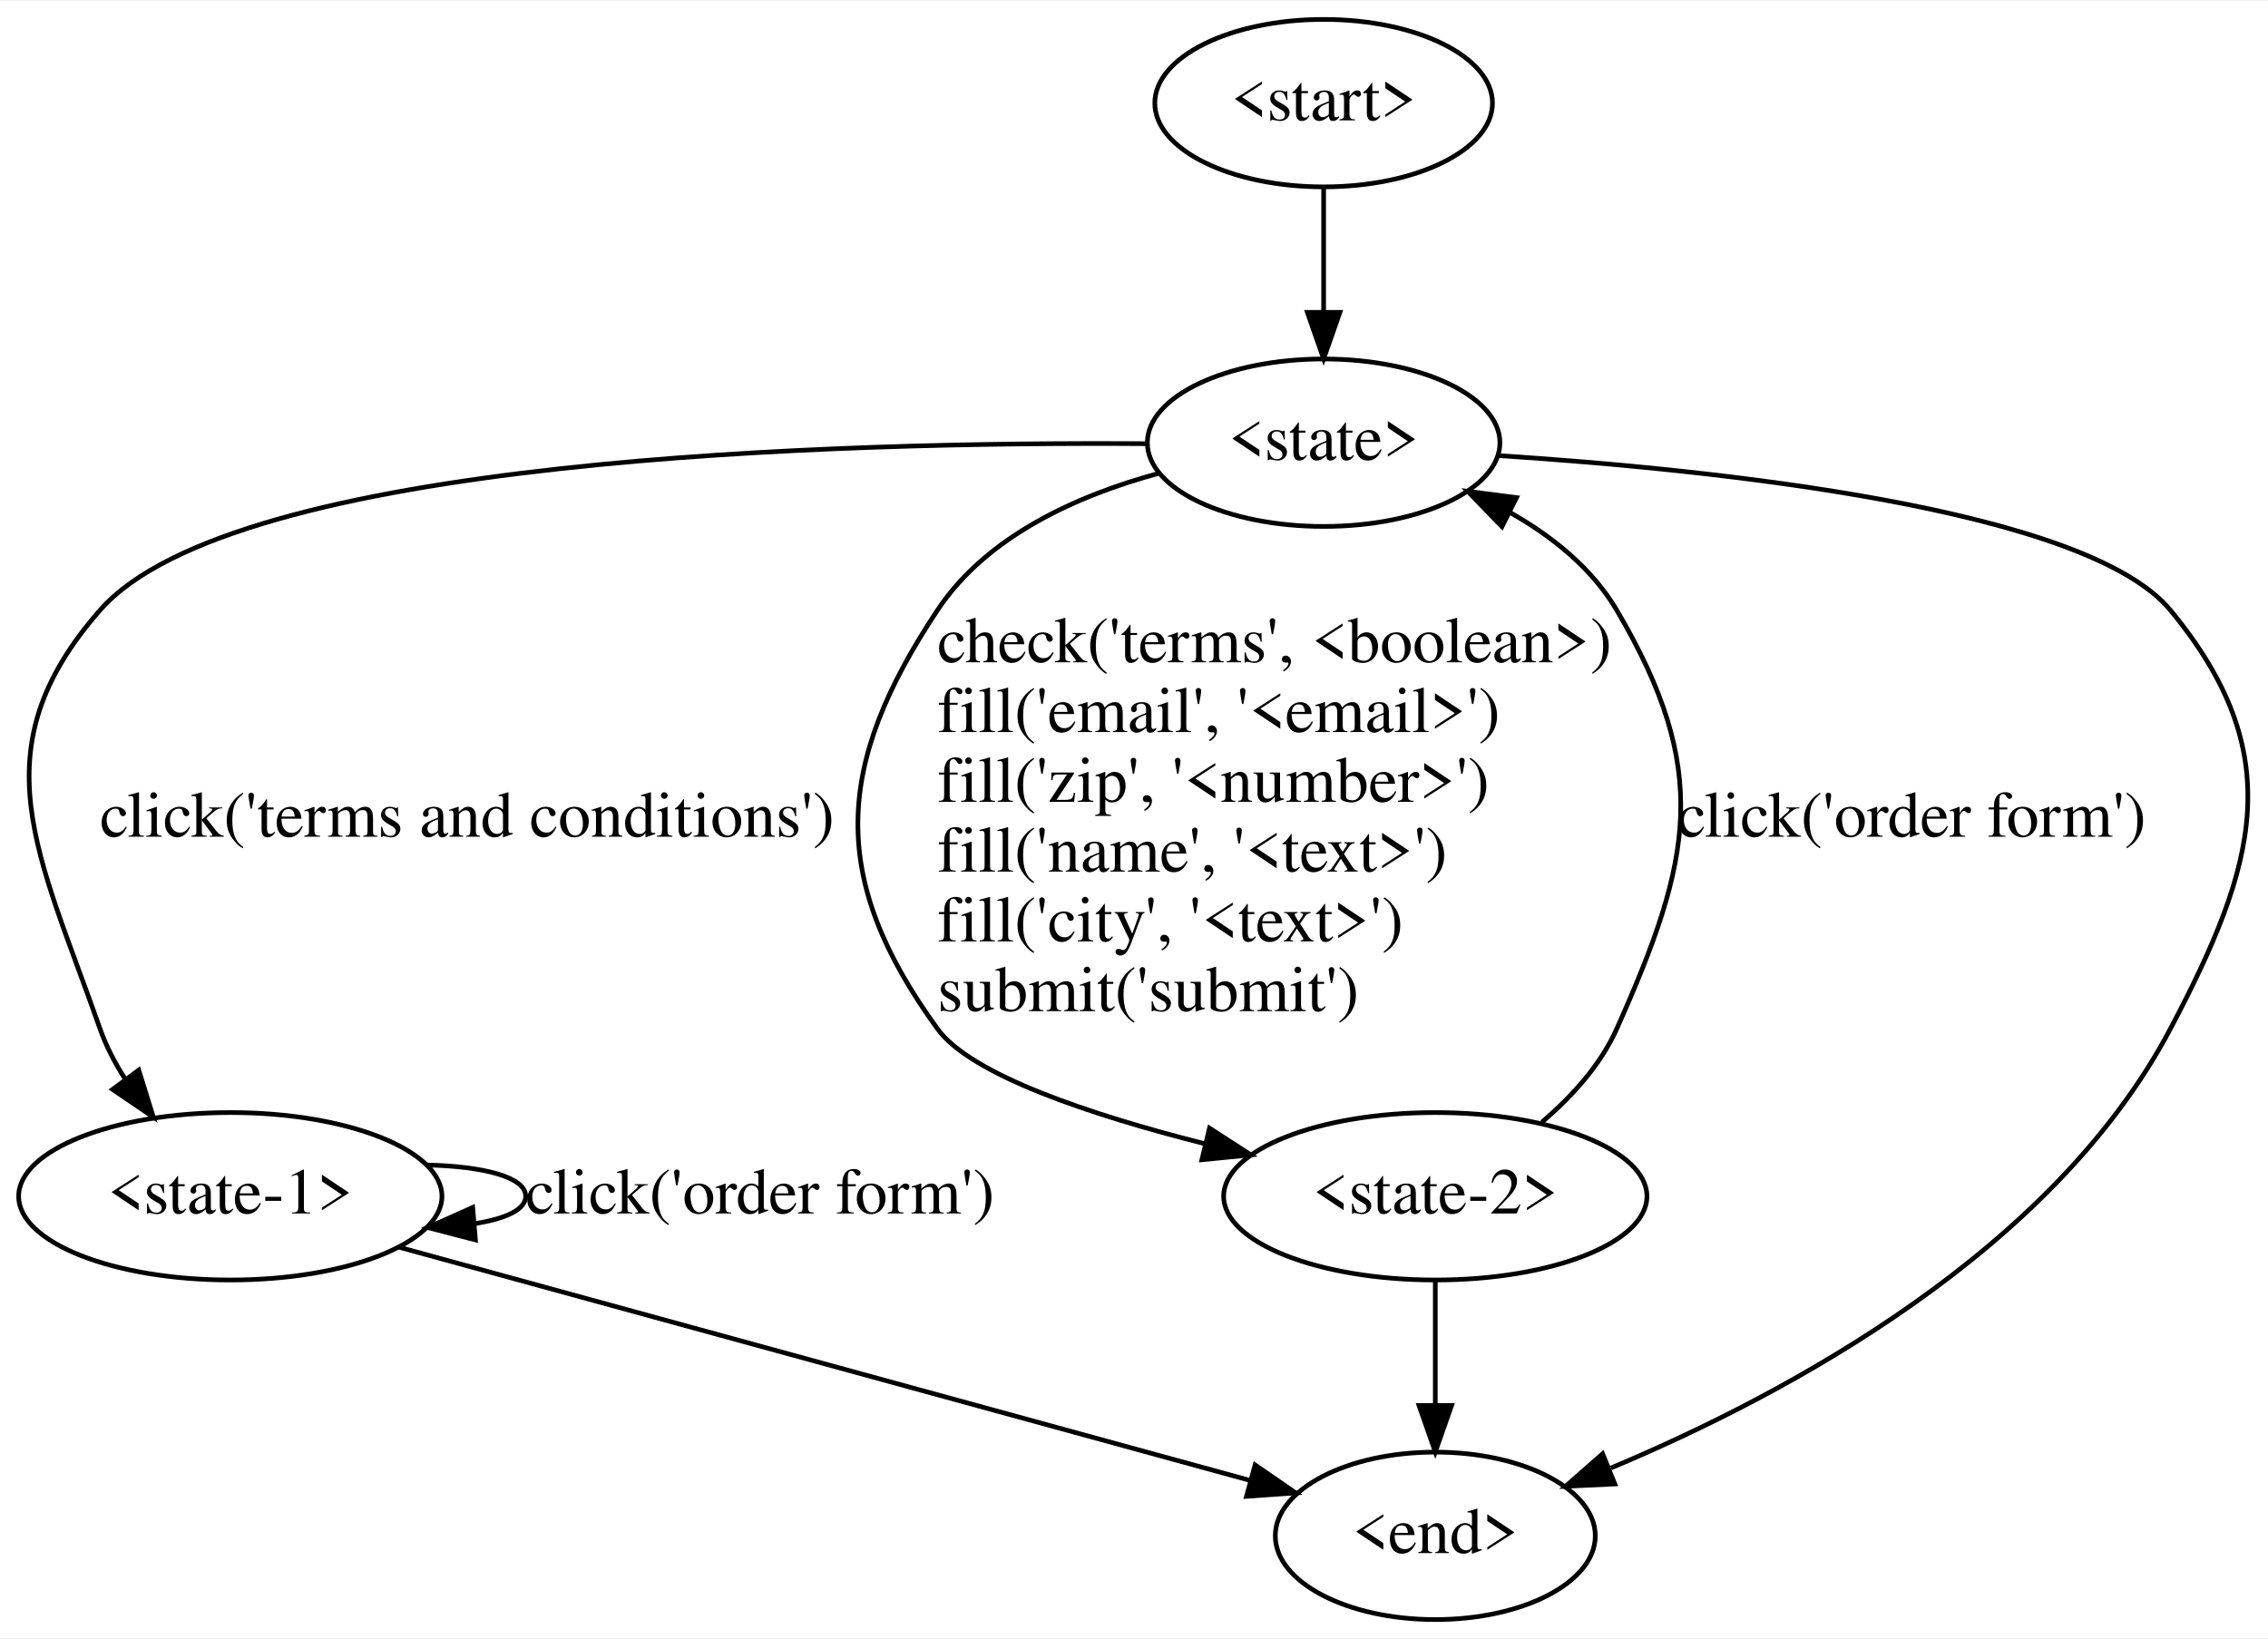
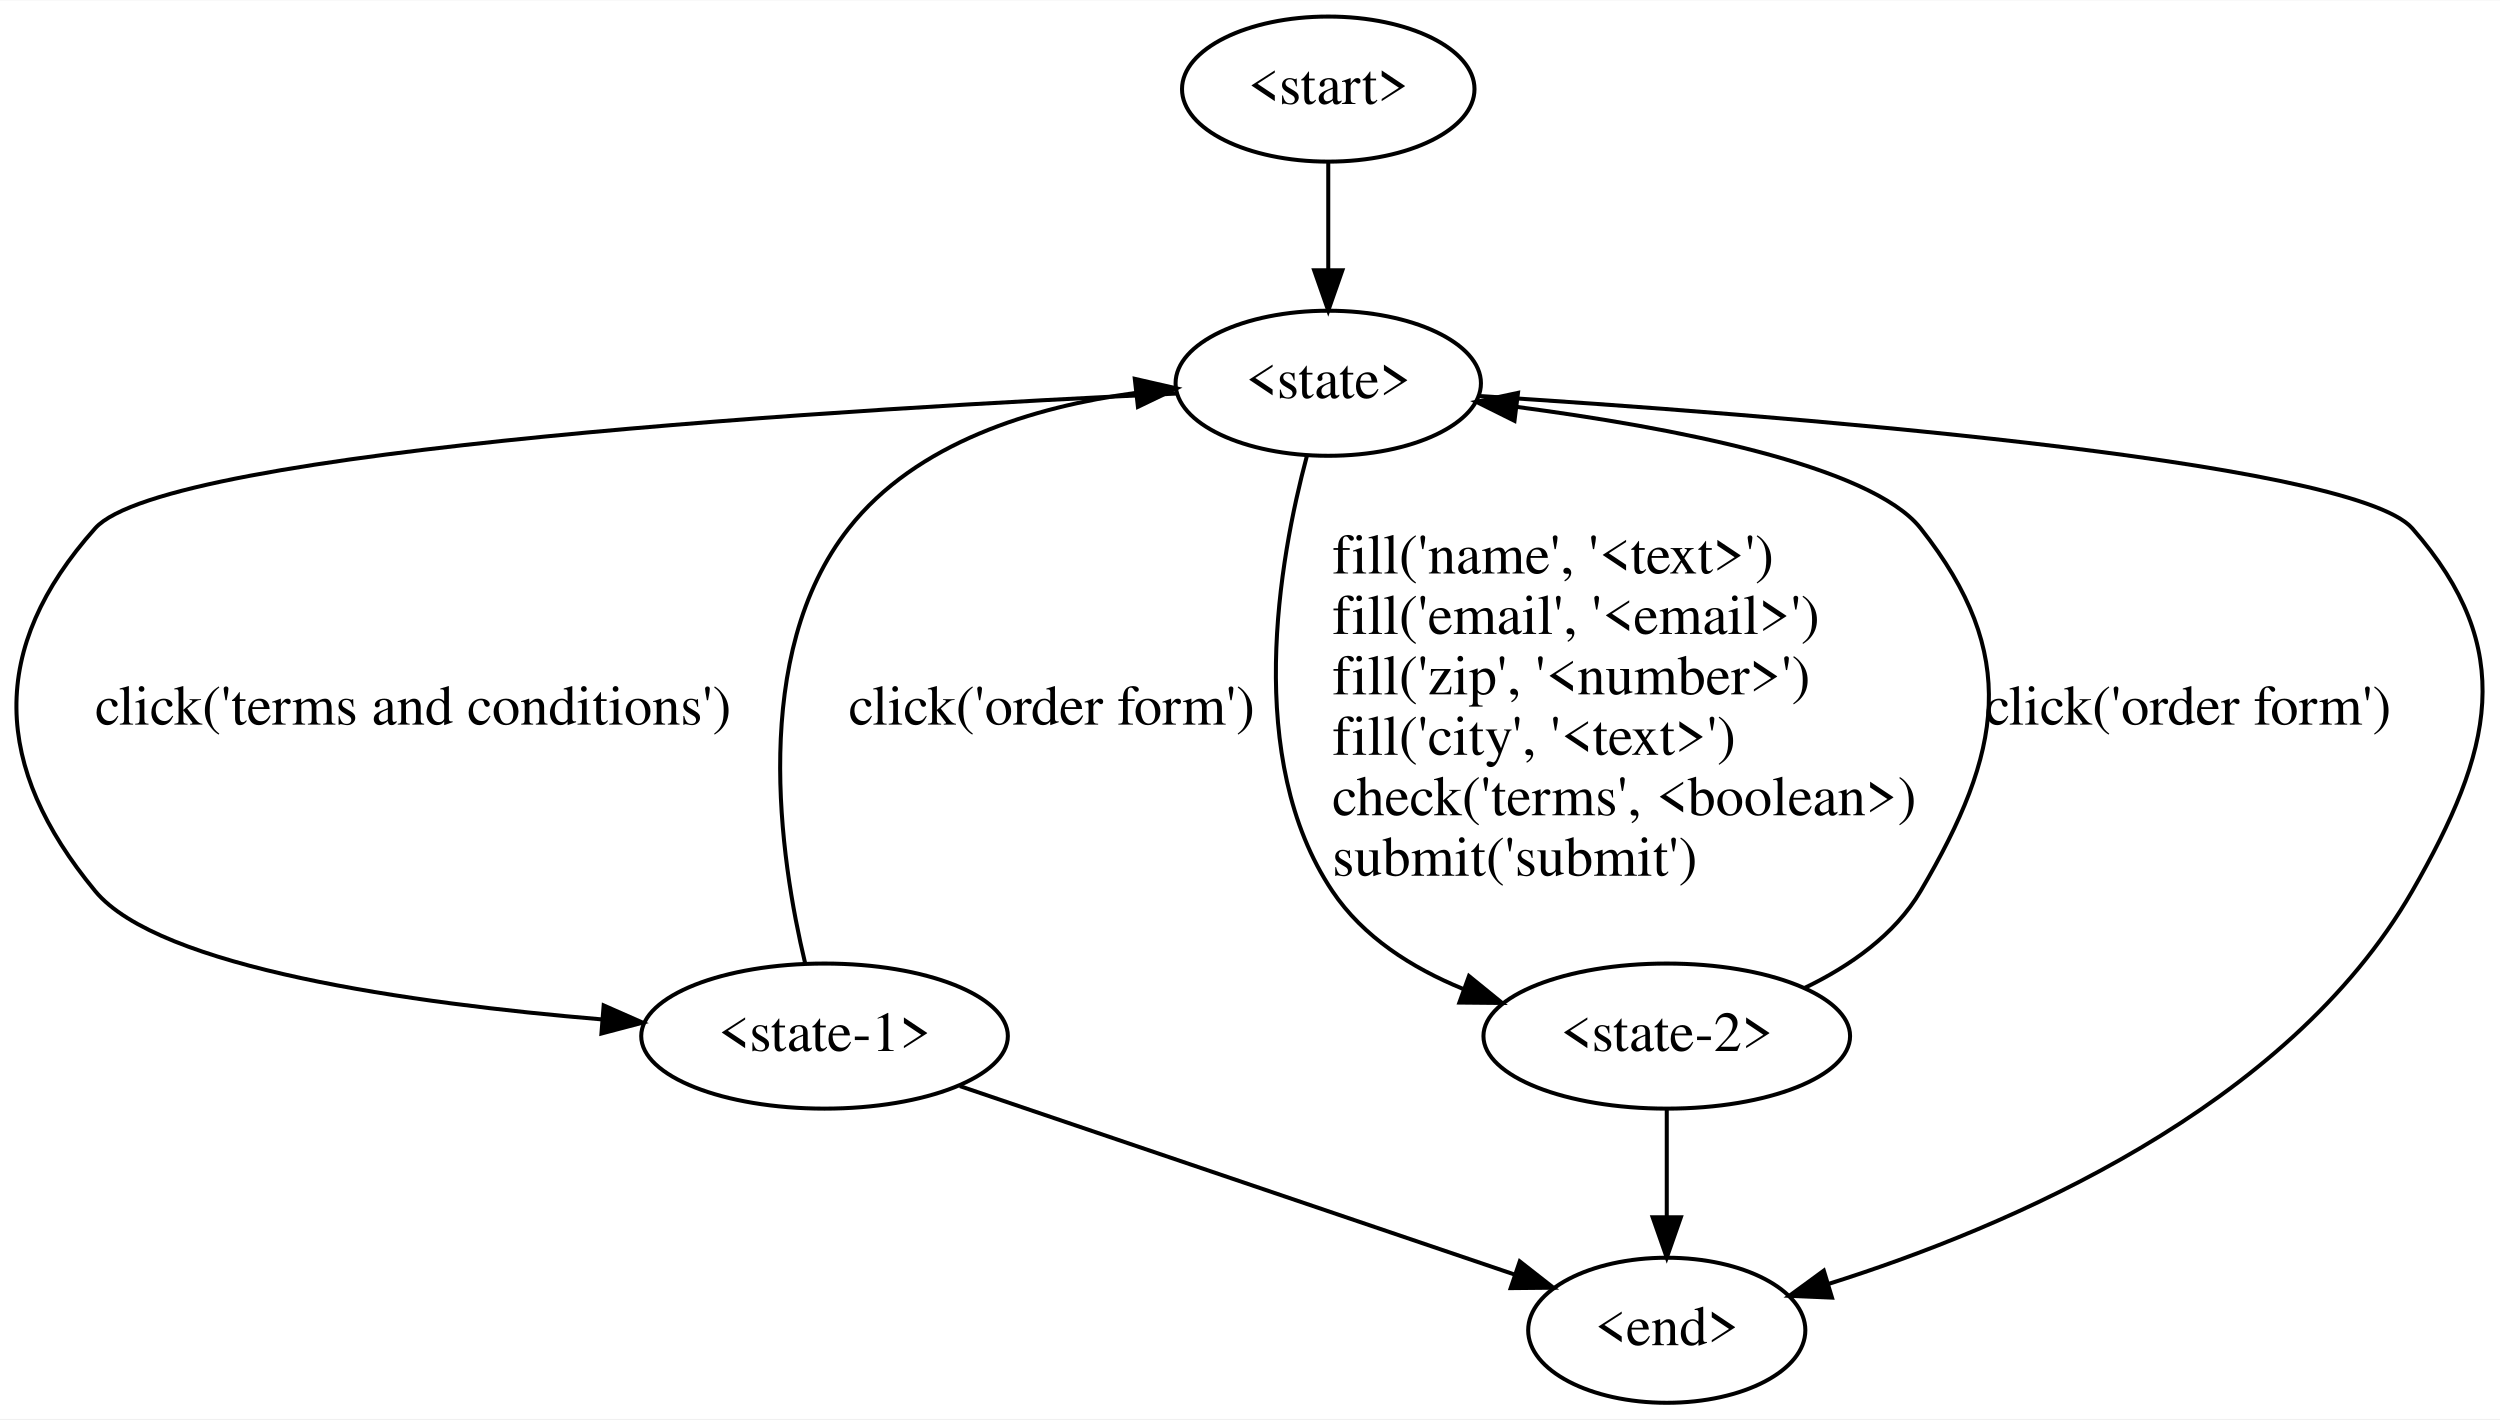
- <svg xmlns="http://www.w3.org/2000/svg" width="487pt" height="352pt" viewBox="0.00 0.00 487.48 352.00">
+ <svg xmlns="http://www.w3.org/2000/svg" width="620pt" height="352pt" viewBox="0.00 0.00 620.38 352.00">
  <g id="graph0" class="graph" transform="scale(1 1) rotate(0) translate(4 348)">
-     <polygon fill="white" stroke="transparent" points="-4,4 -4,-348 483.48,-348 483.48,4 -4,4" />
+     <polygon fill="white" stroke="transparent" points="-4,4 -4,-348 616.38,-348 616.38,4 -4,4" />
    <g id="node1" class="node">
-       <ellipse fill="none" stroke="black" cx="280.5" cy="-326" rx="36.29" ry="18" />
-       <text text-anchor="middle" x="280.5" y="-322.3" font-family="Times,serif" font-size="14.00">&lt;start&gt;</text>
+       <ellipse fill="none" stroke="black" cx="325.61" cy="-326" rx="36.29" ry="18" />
+       <text text-anchor="middle" x="325.61" y="-322.3" font-family="Times,serif" font-size="14.00">&lt;start&gt;</text>
    </g>
    <g id="node2" class="node">
-       <ellipse fill="none" stroke="black" cx="280.5" cy="-253" rx="37.89" ry="18" />
-       <text text-anchor="middle" x="280.5" y="-249.3" font-family="Times,serif" font-size="14.00">&lt;state&gt;</text>
+       <ellipse fill="none" stroke="black" cx="325.61" cy="-253" rx="37.89" ry="18" />
+       <text text-anchor="middle" x="325.61" y="-249.3" font-family="Times,serif" font-size="14.00">&lt;state&gt;</text>
    </g>
    <g id="edge1" class="edge">
-       <path fill="none" stroke="black" d="M280.5,-307.81C280.5,-299.79 280.5,-290.05 280.5,-281.07" />
-       <polygon fill="black" stroke="black" points="284,-281.03 280.5,-271.03 277,-281.03 284,-281.03" />
+       <path fill="none" stroke="black" d="M325.61,-307.81C325.61,-299.79 325.61,-290.05 325.61,-281.07" />
+       <polygon fill="black" stroke="black" points="329.11,-281.03 325.61,-271.03 322.11,-281.03 329.11,-281.03" />
    </g>
    <g id="node3" class="node">
-       <ellipse fill="none" stroke="black" cx="45.5" cy="-91" rx="45.49" ry="18" />
-       <text text-anchor="middle" x="45.5" y="-87.3" font-family="Times,serif" font-size="14.00">&lt;state-1&gt;</text>
+       <ellipse fill="none" stroke="black" cx="200.61" cy="-91" rx="45.49" ry="18" />
+       <text text-anchor="middle" x="200.61" y="-87.3" font-family="Times,serif" font-size="14.00">&lt;state-1&gt;</text>
    </g>
    <g id="edge2" class="edge">
-       <path fill="none" stroke="black" d="M242.56,-252.79C176.89,-253.25 46.29,-249.88 17.5,-217 -8.86,-186.91 4.26,-164.75 17.5,-127 18.82,-123.23 20.74,-119.56 22.97,-116.1" />
-       <polygon fill="black" stroke="black" points="25.82,-118.13 28.96,-108.02 20.19,-113.97 25.82,-118.13" />
-       <text text-anchor="start" x="17.5" y="-168.3" font-family="Times,serif" font-size="14.00">click('terms and conditions')</text>
+       <path fill="none" stroke="black" d="M288.02,-250.45C210.2,-246.86 37.2,-236.73 19.61,-217 -7.02,-187.15 -5.85,-157.85 19.61,-127 35.36,-107.91 98.13,-99.11 145.37,-95.14" />
+       <polygon fill="black" stroke="black" points="145.8,-98.61 155.49,-94.34 145.25,-91.64 145.8,-98.61" />
+       <text text-anchor="start" x="19.61" y="-168.3" font-family="Times,serif" font-size="14.00">click('terms and conditions')</text>
    </g>
    <g id="node4" class="node">
-       <ellipse fill="none" stroke="black" cx="304.5" cy="-91" rx="45.49" ry="18" />
-       <text text-anchor="middle" x="304.5" y="-87.3" font-family="Times,serif" font-size="14.00">&lt;state-2&gt;</text>
+       <ellipse fill="none" stroke="black" cx="409.61" cy="-91" rx="45.49" ry="18" />
+       <text text-anchor="middle" x="409.61" y="-87.3" font-family="Times,serif" font-size="14.00">&lt;state-2&gt;</text>
    </g>
    <g id="edge3" class="edge">
-       <path fill="none" stroke="black" d="M245.18,-246.45C227.71,-241.73 208.13,-233.03 197.5,-217 175.38,-183.67 174.02,-159.38 197.5,-127 204.68,-117.09 230.45,-108.5 254.89,-102.31" />
-       <polygon fill="black" stroke="black" points="255.97,-105.65 264.87,-99.89 254.33,-98.85 255.97,-105.65" />
-       <text text-anchor="start" x="197.5" y="-205.8" font-family="Times,serif" font-size="14.00">check('terms', &lt;boolean&gt;)</text>
-       <text text-anchor="start" x="197.5" y="-190.8" font-family="Times,serif" font-size="14.00">fill('email', '&lt;email&gt;')</text>
-       <text text-anchor="start" x="197.5" y="-175.8" font-family="Times,serif" font-size="14.00">fill('zip', '&lt;number&gt;')</text>
-       <text text-anchor="start" x="197.5" y="-160.8" font-family="Times,serif" font-size="14.00">fill('name', '&lt;text&gt;')</text>
-       <text text-anchor="start" x="197.5" y="-145.8" font-family="Times,serif" font-size="14.00">fill('city', '&lt;text&gt;')</text>
-       <text text-anchor="start" x="197.5" y="-130.8" font-family="Times,serif" font-size="14.00">submit('submit')</text>
+       <path fill="none" stroke="black" d="M320.3,-234.93C313.4,-209.15 304.64,-159.82 326.61,-127 334.23,-115.61 346.37,-107.91 359.03,-102.72" />
+       <polygon fill="black" stroke="black" points="360.53,-105.9 368.75,-99.22 358.15,-99.32 360.53,-105.9" />
+       <text text-anchor="start" x="326.61" y="-205.8" font-family="Times,serif" font-size="14.00">fill('name', '&lt;text&gt;')</text>
+       <text text-anchor="start" x="326.61" y="-190.8" font-family="Times,serif" font-size="14.00">fill('email', '&lt;email&gt;')</text>
+       <text text-anchor="start" x="326.61" y="-175.8" font-family="Times,serif" font-size="14.00">fill('zip', '&lt;number&gt;')</text>
+       <text text-anchor="start" x="326.61" y="-160.8" font-family="Times,serif" font-size="14.00">fill('city', '&lt;text&gt;')</text>
+       <text text-anchor="start" x="326.61" y="-145.8" font-family="Times,serif" font-size="14.00">check('terms', &lt;boolean&gt;)</text>
+       <text text-anchor="start" x="326.61" y="-130.8" font-family="Times,serif" font-size="14.00">submit('submit')</text>
    </g>
    <g id="node5" class="node">
-       <ellipse fill="none" stroke="black" cx="304.5" cy="-18" rx="34.39" ry="18" />
-       <text text-anchor="middle" x="304.5" y="-14.3" font-family="Times,serif" font-size="14.00">&lt;end&gt;</text>
+       <ellipse fill="none" stroke="black" cx="409.61" cy="-18" rx="34.39" ry="18" />
+       <text text-anchor="middle" x="409.61" y="-14.3" font-family="Times,serif" font-size="14.00">&lt;end&gt;</text>
    </g>
    <g id="edge4" class="edge">
-       <path fill="none" stroke="black" d="M317.83,-250.25C365.65,-247.14 444.51,-238.77 462.5,-217 487.97,-186.16 481.17,-162.38 462.5,-127 437.3,-79.25 380.44,-48.61 342.26,-32.59" />
-       <polygon fill="black" stroke="black" points="343.09,-29.15 332.51,-28.65 340.46,-35.64 343.09,-29.15" />
+       <path fill="none" stroke="black" d="M362.92,-249.84C433.2,-245.38 579.55,-234.14 594.61,-217 621,-186.95 614.52,-161.69 594.61,-127 563.62,-73.03 494.09,-43.47 449.65,-29.47" />
+       <polygon fill="black" stroke="black" points="450.61,-26.1 440.03,-26.55 448.58,-32.8 450.61,-26.1" />
    </g>
    <g id="edge5" class="edge">
-       <path fill="none" stroke="black" d="M87.93,-97.72C99.85,-97.42 108.99,-95.18 108.99,-91 108.99,-88.12 104.67,-86.17 98.09,-85.13" />
-       <polygon fill="black" stroke="black" points="98.19,-81.62 87.93,-84.28 97.6,-88.6 98.19,-81.62" />
-       <text text-anchor="start" x="108.99" y="-87.3" font-family="Times,serif" font-size="14.00">click('order form')</text>
+       <path fill="none" stroke="black" d="M195.8,-109.07C189.52,-135.3 182.03,-185.75 206.61,-217 223.39,-238.35 252.52,-247.16 277.76,-250.6" />
+       <polygon fill="black" stroke="black" points="277.6,-254.1 287.93,-251.74 278.38,-247.15 277.6,-254.1" />
+       <text text-anchor="start" x="206.61" y="-168.3" font-family="Times,serif" font-size="14.00">click('order form')</text>
    </g>
    <g id="edge6" class="edge">
-       <path fill="none" stroke="black" d="M81.78,-80.05C129.97,-66.84 214.8,-43.59 264.7,-29.91" />
-       <polygon fill="black" stroke="black" points="265.77,-33.24 274.49,-27.23 263.92,-26.49 265.77,-33.24" />
+       <path fill="none" stroke="black" d="M234.19,-78.59C271.84,-65.8 332.76,-45.1 371.99,-31.78" />
+       <polygon fill="black" stroke="black" points="373.13,-35.09 381.47,-28.56 370.88,-28.46 373.13,-35.09" />
    </g>
    <g id="edge7" class="edge">
-       <path fill="none" stroke="black" d="M327.4,-106.93C333.83,-112.4 340.01,-119.19 343.5,-127 359.8,-163.53 363.78,-182.53 343.5,-217 338.21,-225.98 329.7,-232.82 320.63,-237.96" />
-       <polygon fill="black" stroke="black" points="318.83,-234.95 311.46,-242.55 321.96,-241.2 318.83,-234.95" />
-       <text text-anchor="start" x="356.5" y="-168.3" font-family="Times,serif" font-size="14.00">click('order form')</text>
+       <path fill="none" stroke="black" d="M443.88,-102.98C455.04,-108.36 466.2,-116.11 472.61,-127 492.89,-161.47 497.4,-185.61 472.61,-217 460.22,-232.69 410.49,-242.1 372.27,-247.15" />
+       <polygon fill="black" stroke="black" points="371.82,-243.68 362.33,-248.4 372.69,-250.62 371.82,-243.68" />
+       <text text-anchor="start" x="488.61" y="-168.3" font-family="Times,serif" font-size="14.00">click('order form')</text>
    </g>
    <g id="edge8" class="edge">
-       <path fill="none" stroke="black" d="M304.5,-72.81C304.5,-64.79 304.5,-55.05 304.5,-46.07" />
-       <polygon fill="black" stroke="black" points="308,-46.03 304.5,-36.03 301,-46.03 308,-46.03" />
+       <path fill="none" stroke="black" d="M409.61,-72.81C409.61,-64.79 409.61,-55.05 409.61,-46.07" />
+       <polygon fill="black" stroke="black" points="413.11,-46.03 409.61,-36.03 406.11,-46.03 413.11,-46.03" />
    </g>
  </g>
</svg>
